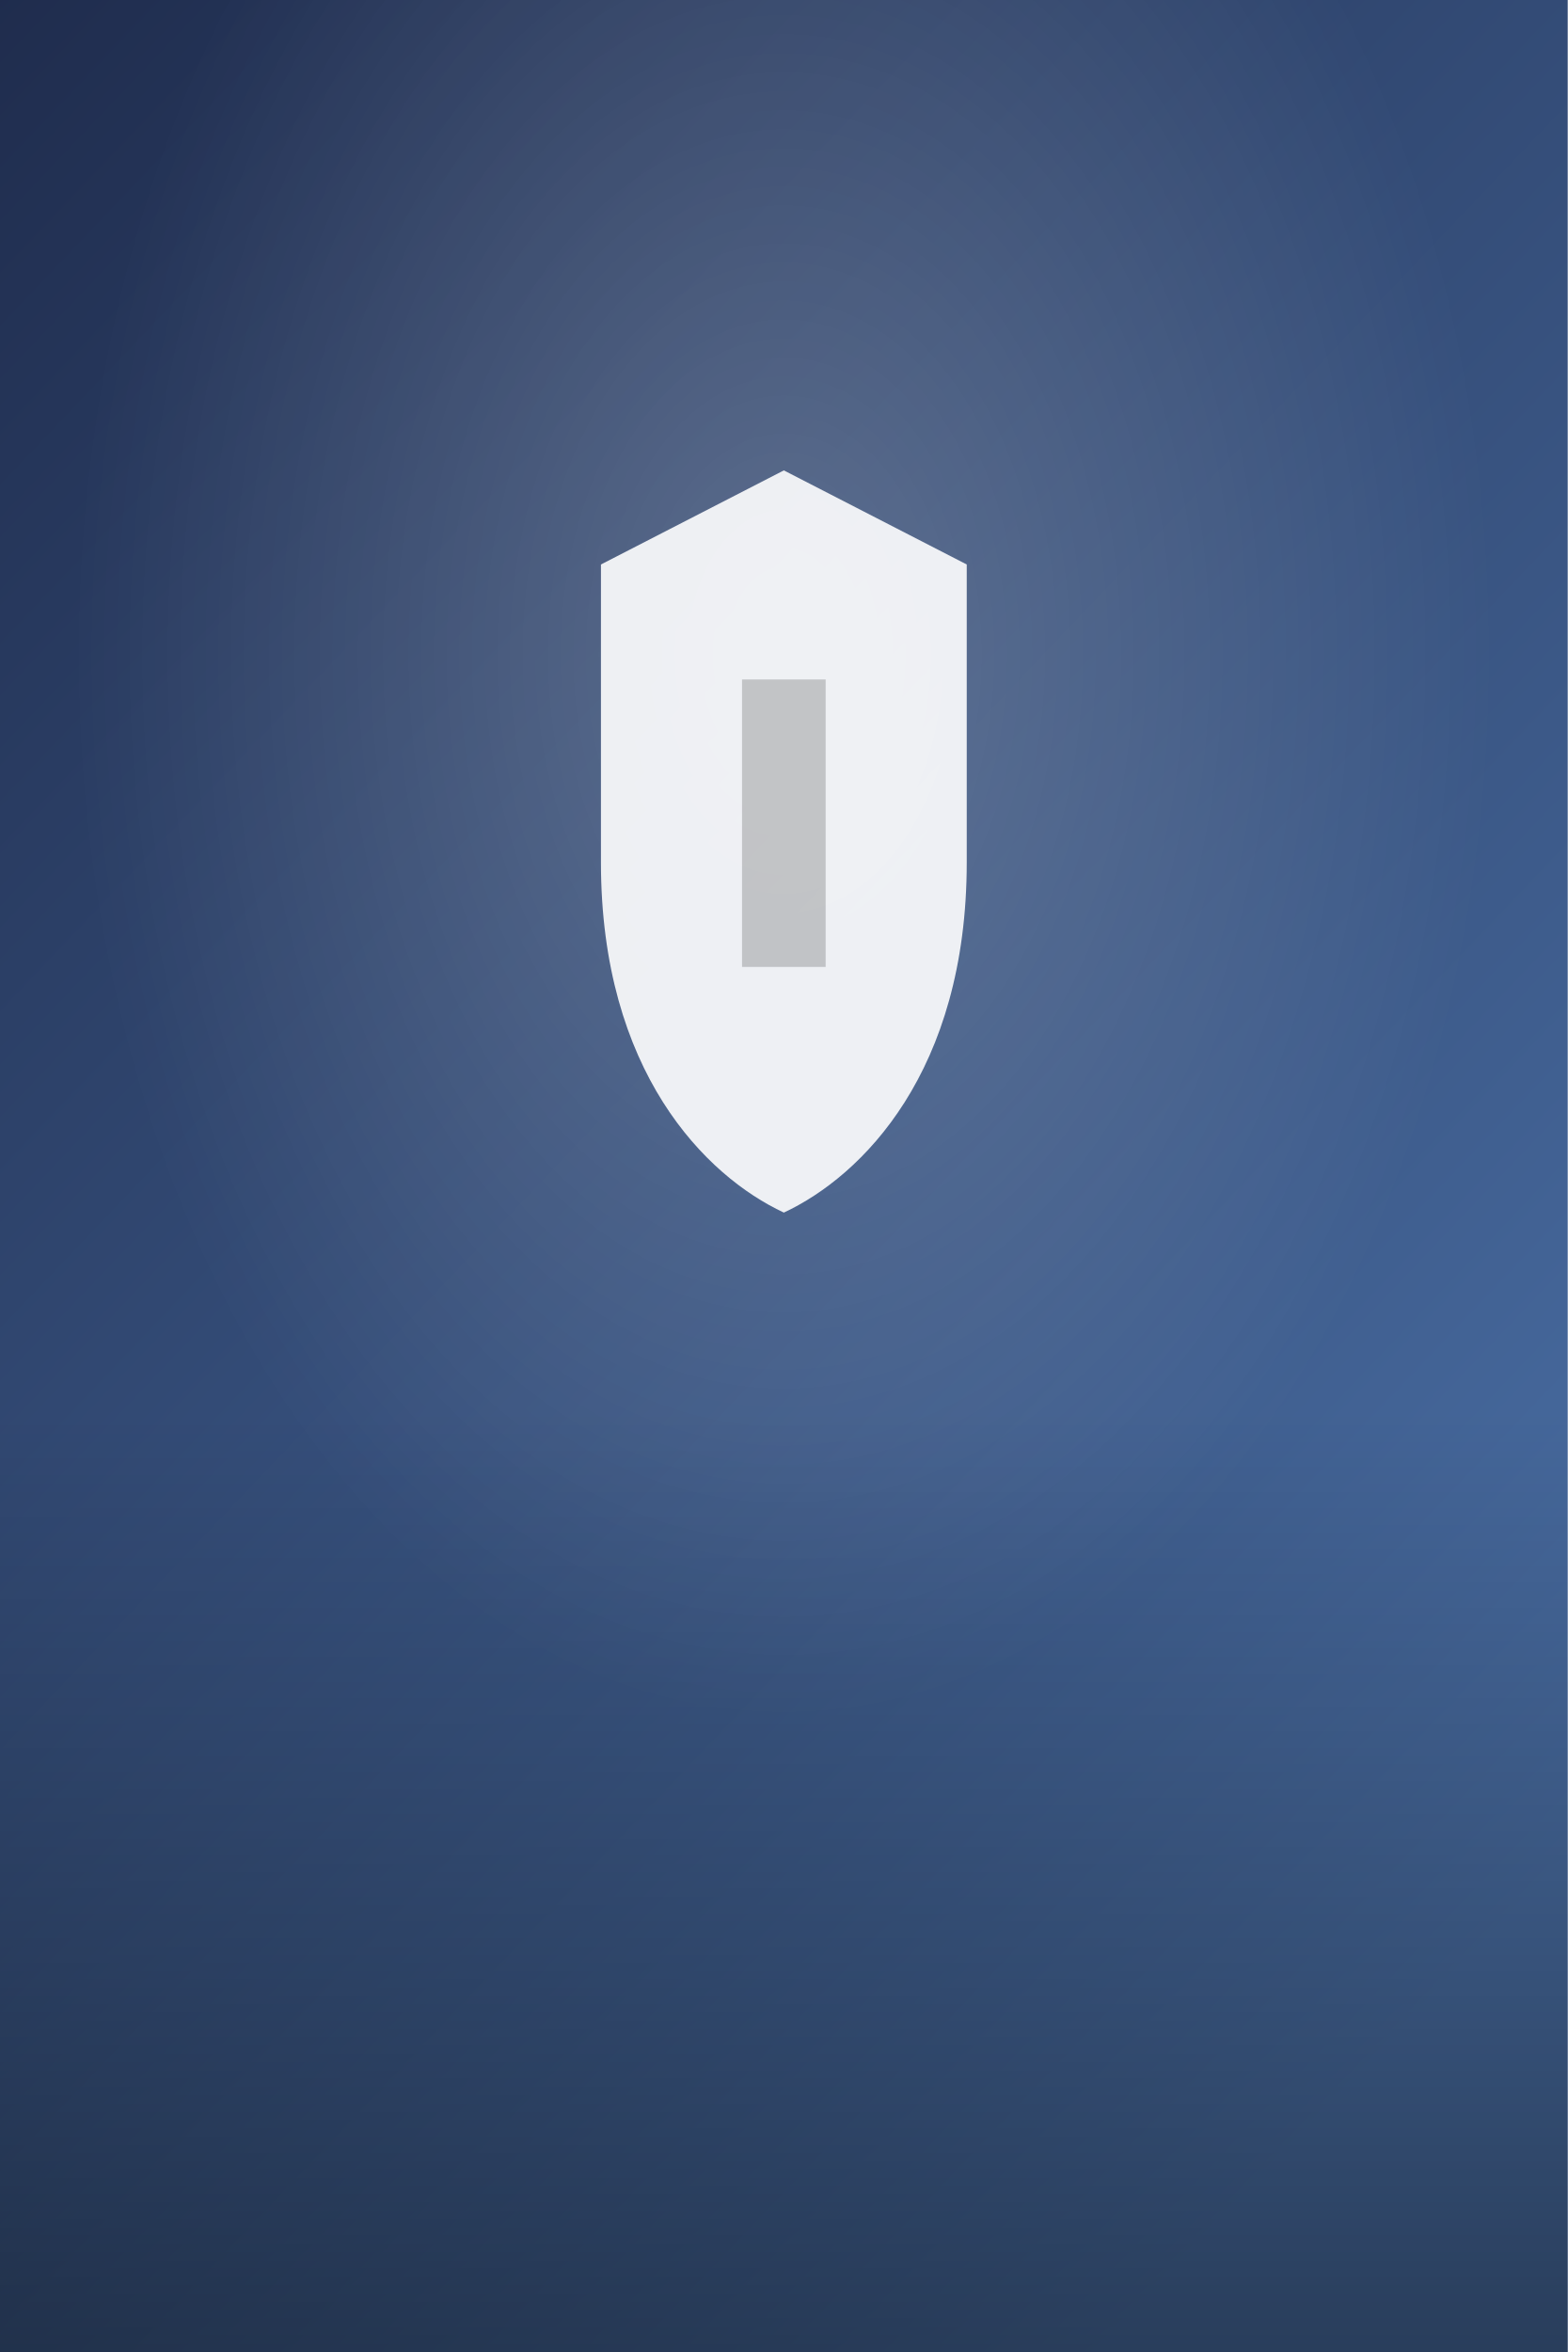
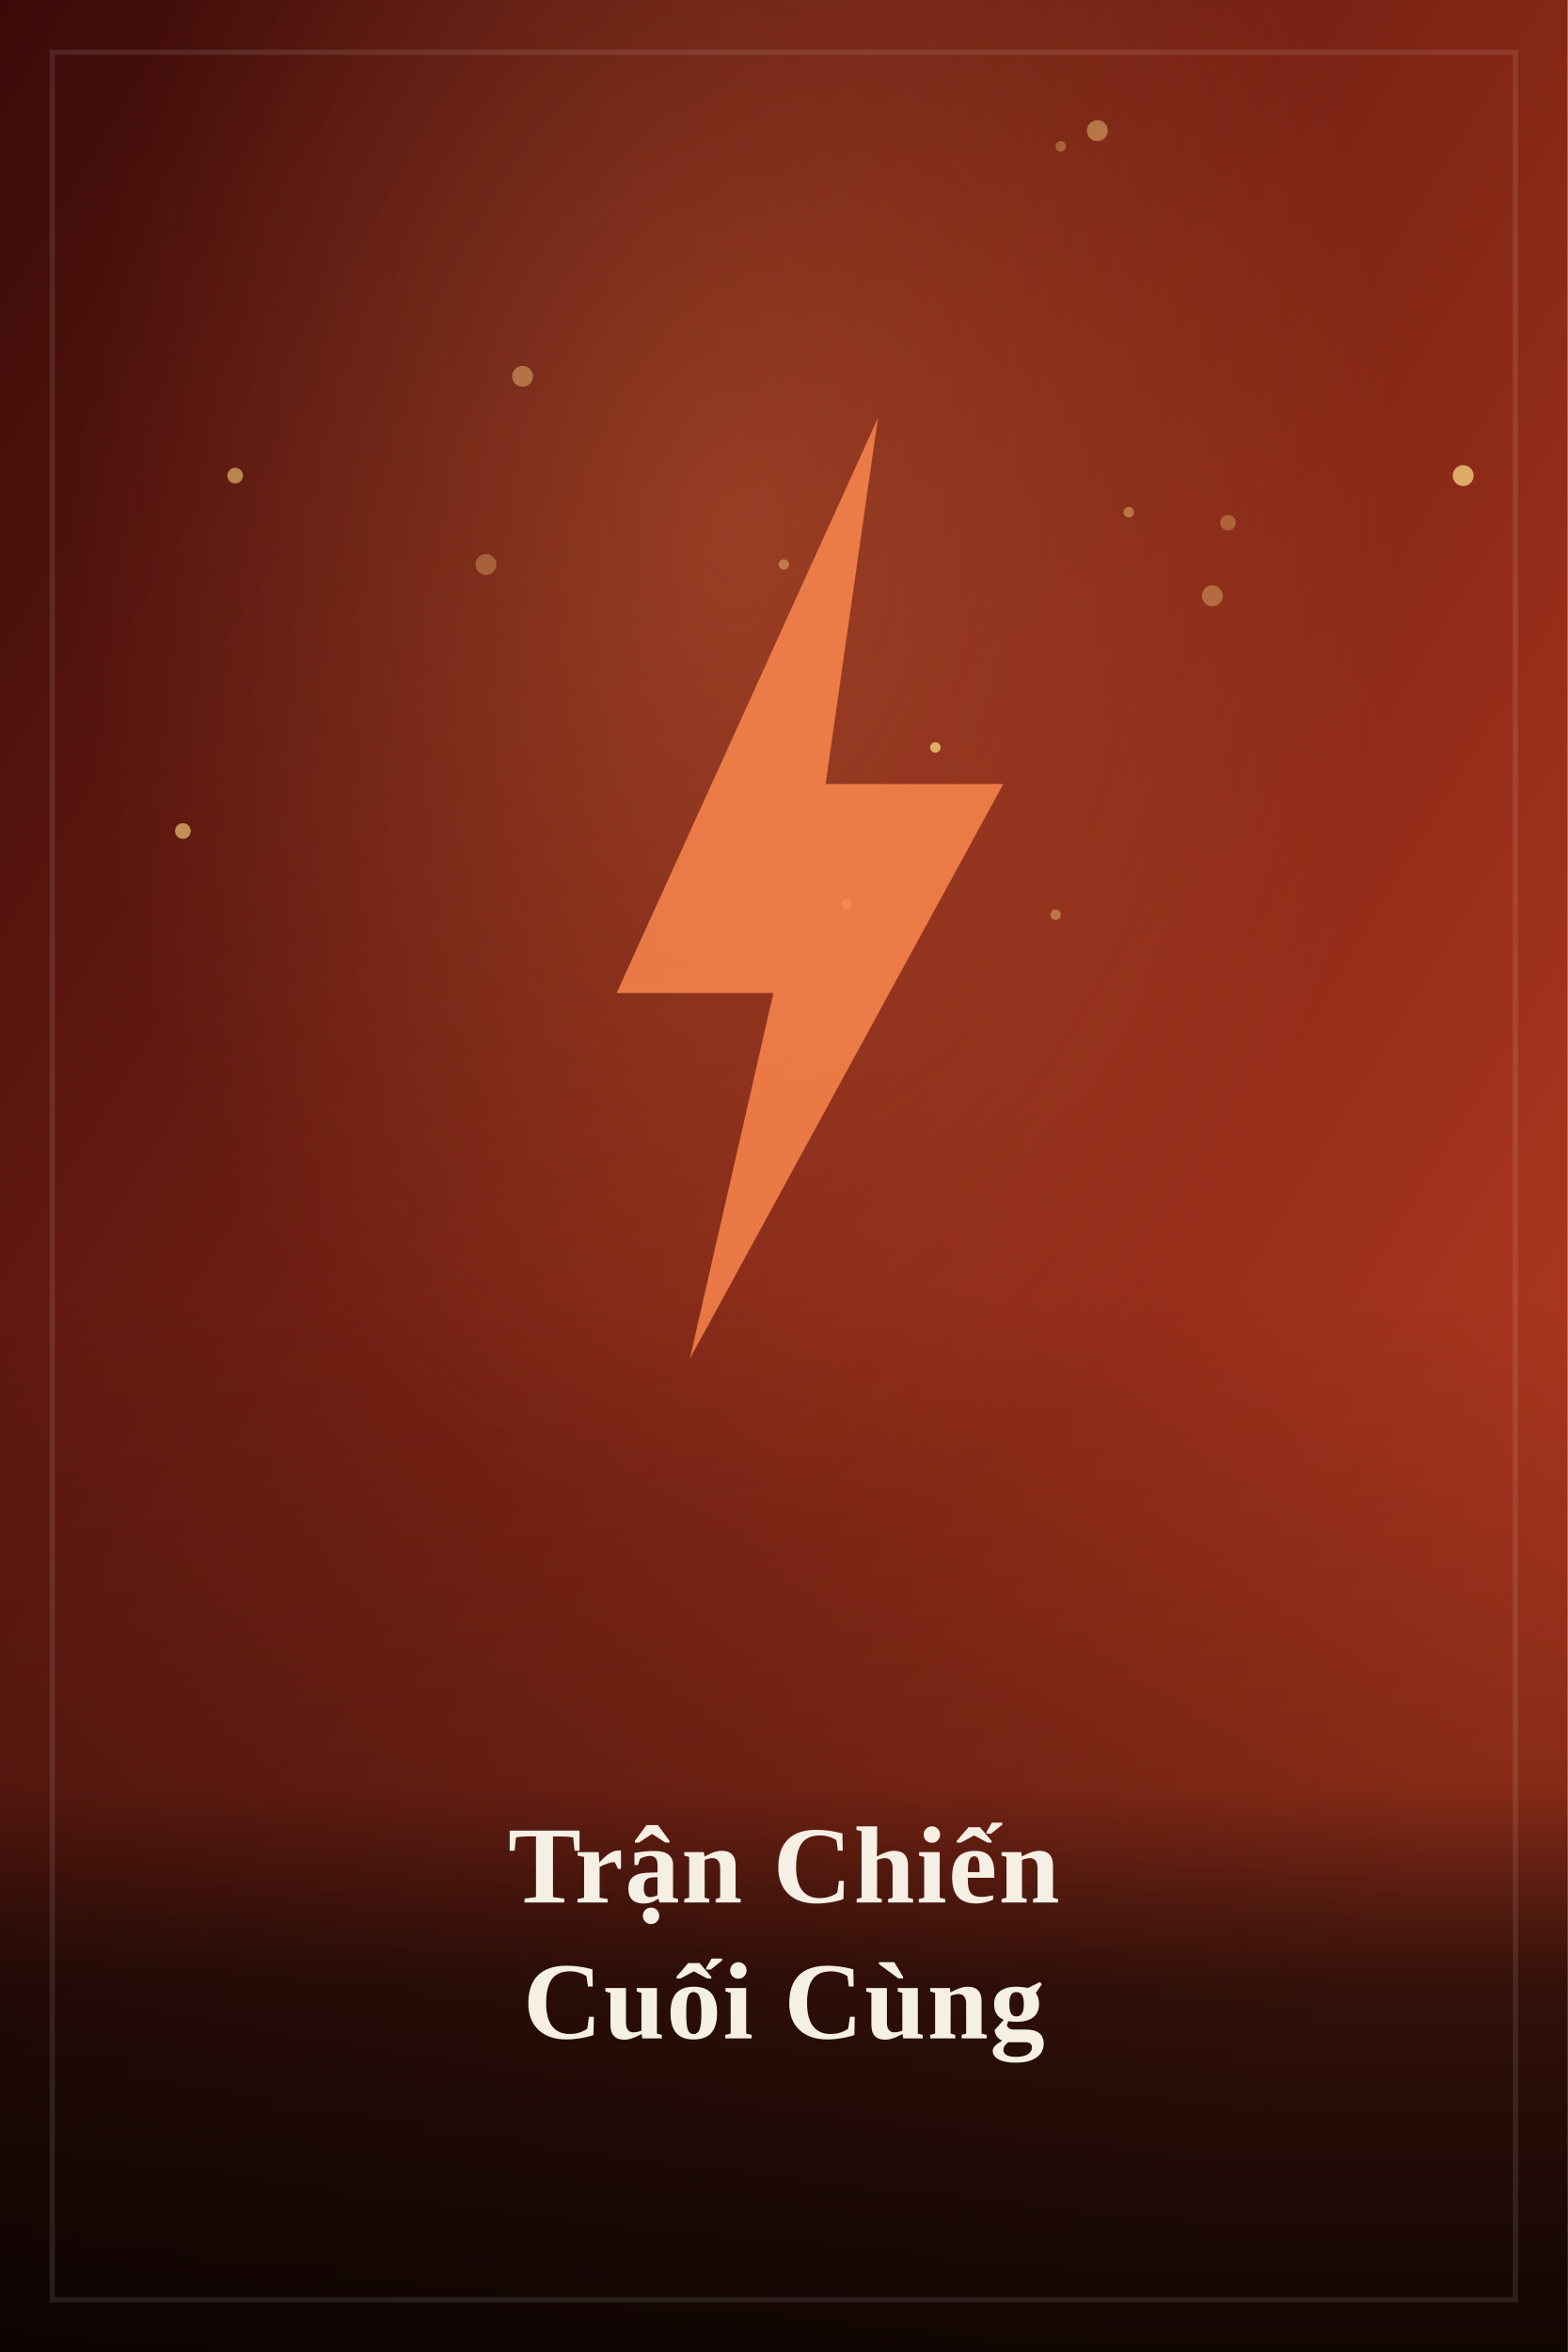
<svg xmlns="http://www.w3.org/2000/svg" viewBox="0 0 300 450">
  <defs>
-     <linearGradient id="bg4" x1="0" y1="0" x2="0.7" y2="1">
-       <stop offset="0%" stop-color="#1F2C4D" />
-       <stop offset="100%" stop-color="#4A6FA5" />
+     <linearGradient id="bg" x1="0" y1="0" x2="0.89" y2="0.81">
+       <stop offset="0%" stop-color="#3A0A08" />
+       <stop offset="100%" stop-color="#B3391F" />
    </linearGradient>
-     <radialGradient id="sp4" cx="50%" cy="28%" r="75%">
-       <stop offset="0%" stop-color="#ffffff" stop-opacity="0.22" />
-       <stop offset="60%" stop-color="#ffffff" stop-opacity="0" />
+     <radialGradient id="glow" cx="47%" cy="23%" r="70%">
+       <stop offset="0%" stop-color="#FF8A50" stop-opacity="0.30" />
+       <stop offset="60%" stop-color="#FF8A50" stop-opacity="0" />
    </radialGradient>
-     <linearGradient id="vg4" x1="0" y1="0" x2="0" y2="1">
-       <stop offset="60%" stop-color="#000000" stop-opacity="0" />
-       <stop offset="100%" stop-color="#000000" stop-opacity="0.45" />
+     <linearGradient id="vig" x1="0" y1="0" x2="0" y2="1">
+       <stop offset="55%" stop-color="#000" stop-opacity="0" />
+       <stop offset="100%" stop-color="#000" stop-opacity="0.55" />
+     </linearGradient>
+     <linearGradient id="fade" x1="0" y1="0" x2="0" y2="1">
+       <stop offset="0%" stop-color="#000" stop-opacity="0" />
+       <stop offset="35%" stop-color="#000" stop-opacity="0.55" />
+       <stop offset="100%" stop-color="#000" stop-opacity="0.78" />
    </linearGradient>
  </defs>
-   <rect width="300" height="450" fill="url(#bg4)" />
-   <rect width="300" height="450" fill="url(#sp4)" />
-   <g transform="translate(0,0)">
-     <path d="M150 90 L185 108 L185 165 C185 205 165 225 150 232 C135 225 115 205 115 165 L115 108 Z" fill="#fff" opacity="0.9" />
-     <rect x="142" y="130" width="16" height="55" fill="#00000030" />
+   <rect width="300" height="450" fill="url(#bg)" />
+   <rect width="300" height="450" fill="url(#glow)" />
+   <circle cx="45" cy="91" r="1.5" fill="#F2C879" opacity="0.61" />
+   <circle cx="93" cy="108" r="2" fill="#F2C879" opacity="0.34" />
+   <circle cx="280" cy="91" r="2" fill="#F2C879" opacity="0.81" />
+   <circle cx="232" cy="114" r="2" fill="#F2C879" opacity="0.39" />
+   <circle cx="235" cy="100" r="1.5" fill="#F2C879" opacity="0.33" />
+   <circle cx="35" cy="159" r="1.5" fill="#F2C879" opacity="0.67" />
+   <circle cx="150" cy="108" r="1" fill="#F2C879" opacity="0.45" />
+   <circle cx="162" cy="173" r="1" fill="#F2C879" opacity="0.58" />
+   <circle cx="202" cy="175" r="1" fill="#F2C879" opacity="0.44" />
+   <circle cx="216" cy="98" r="1" fill="#F2C879" opacity="0.45" />
+   <circle cx="100" cy="72" r="2" fill="#F2C879" opacity="0.45" />
+   <circle cx="203" cy="28" r="1" fill="#F2C879" opacity="0.35" />
+   <circle cx="179" cy="143" r="1" fill="#F2C879" opacity="0.82" />
+   <circle cx="210" cy="25" r="2" fill="#F2C879" opacity="0.48" />
+   <g opacity="0.9">
+     <path d="M168 80 L118 190 L148 190 L132 260 L192 150 L158 150 Z" fill="#FF8A50" opacity="0.9" />
  </g>
-   <rect width="300" height="450" fill="url(#vg4)" />
+   <rect width="300" height="450" fill="url(#vig)" />
+   <rect x="0" y="342" width="300" height="108" fill="url(#fade)" />
+   <text x="150" y="364" text-anchor="middle" font-family="Georgia, 'Times New Roman', serif" font-weight="700" font-size="21" fill="#f5efe4" letter-spacing="0.3">Trận Chiến</text>
+   <text x="150" y="390" text-anchor="middle" font-family="Georgia, 'Times New Roman', serif" font-weight="700" font-size="21" fill="#f5efe4" letter-spacing="0.3">Cuối Cùng</text>
+   <rect x="10" y="10" width="280" height="430" fill="none" stroke="#ffffff" stroke-opacity="0.10" stroke-width="1" />
</svg>
